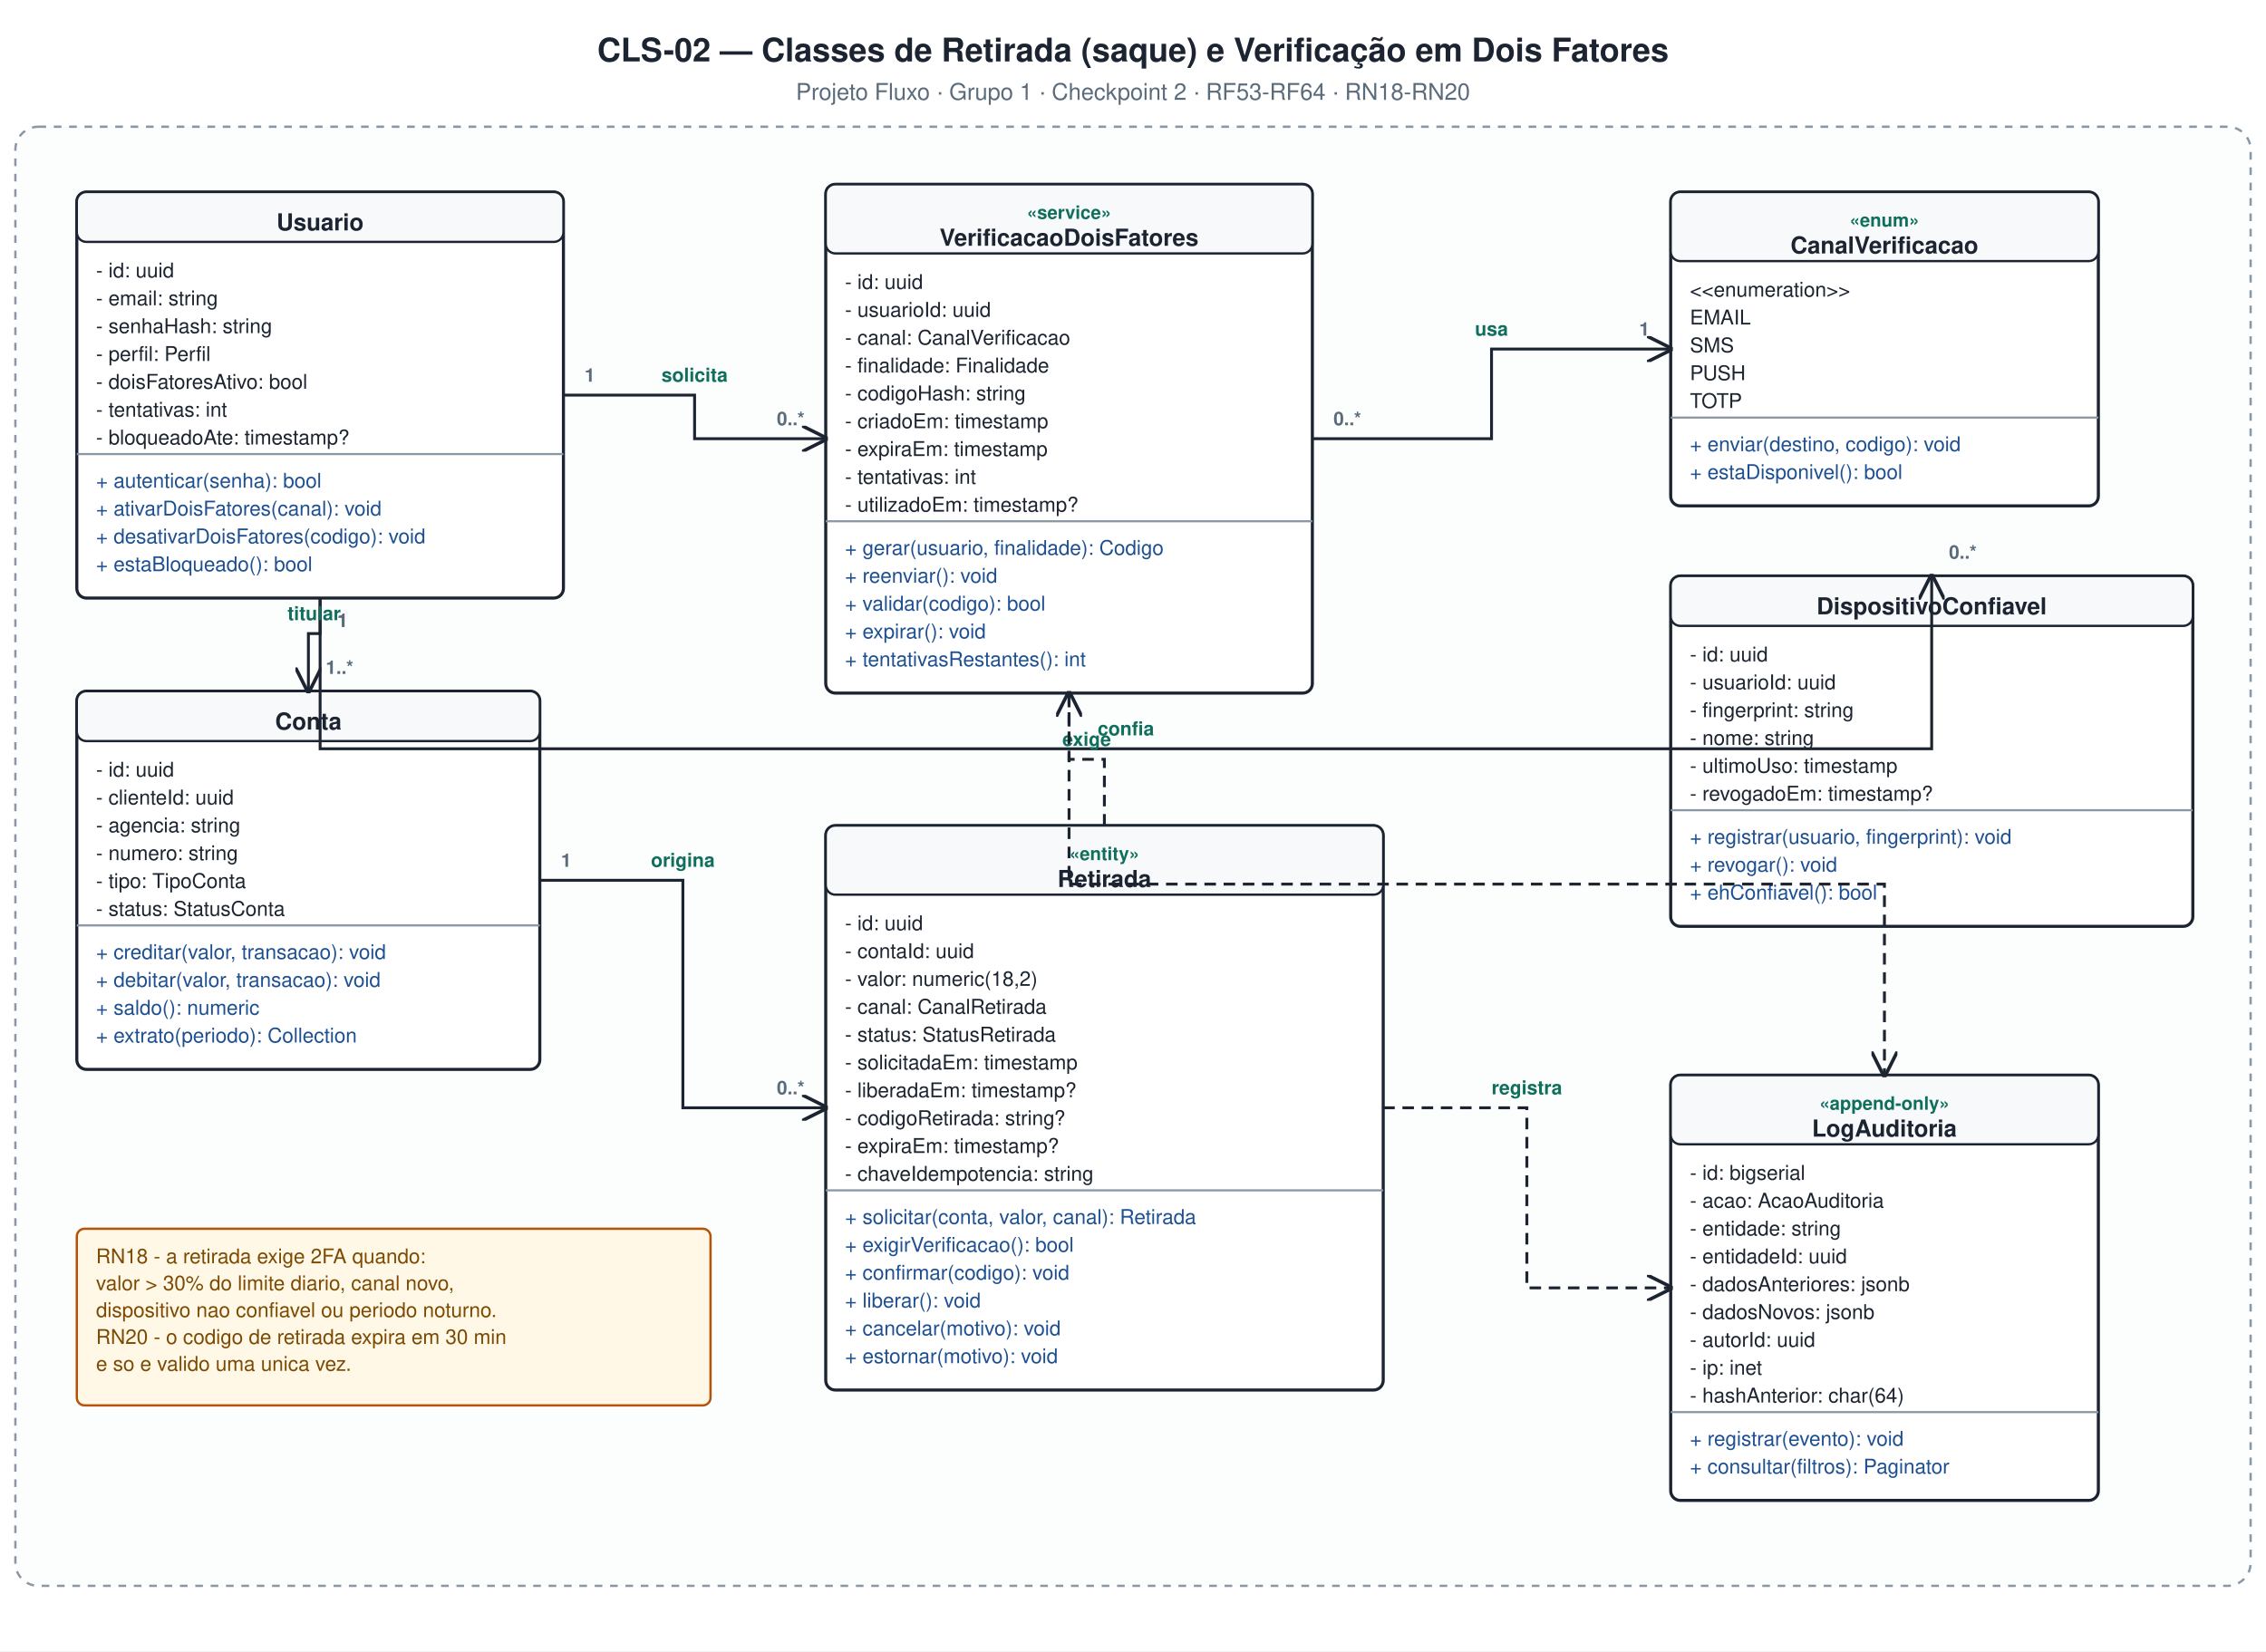
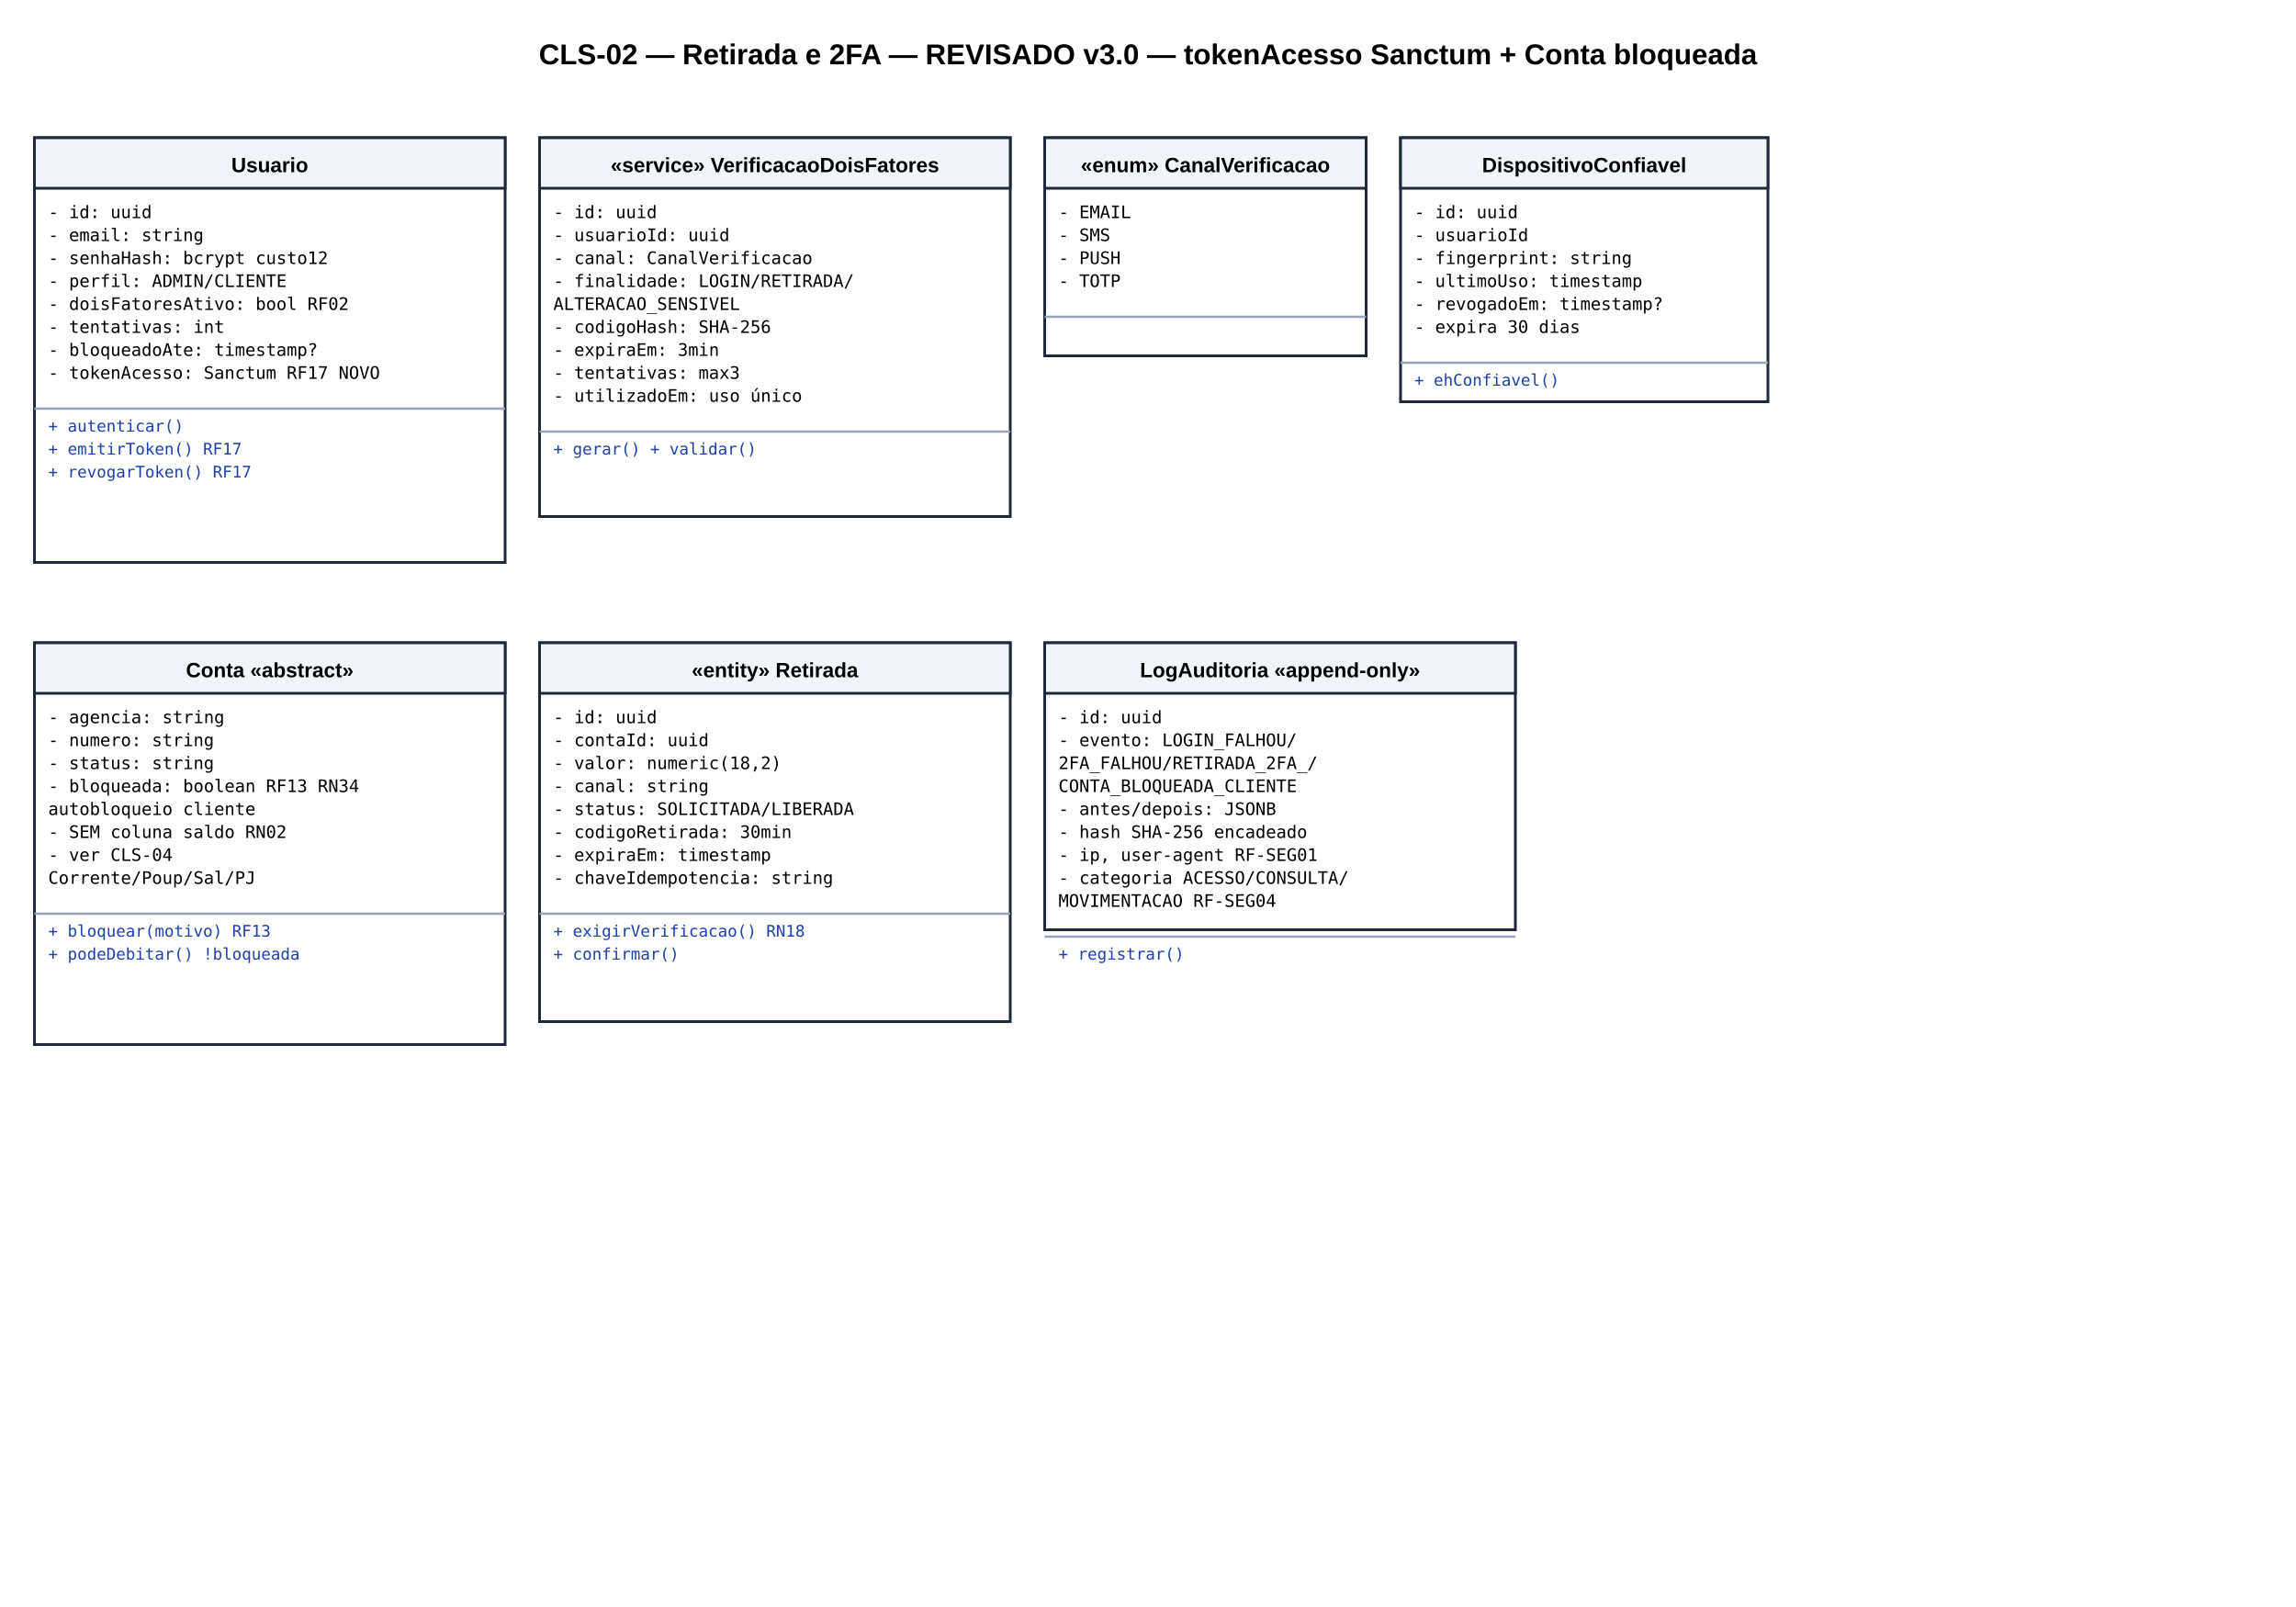
- <svg xmlns="http://www.w3.org/2000/svg" width="1180" height="860" viewBox="0 0 1180 860">
-   <defs>
-     <marker id="arrow" viewBox="0 0 10 10" refX="9" refY="5" markerWidth="7" markerHeight="7" orient="auto-start-reverse">
-       <path d="M 0 0 L 10 5 L 0 10 z" fill="#8a97a5" />
-     </marker>
-     <marker id="arrow-ink" viewBox="0 0 10 10" refX="9" refY="5" markerWidth="7" markerHeight="7" orient="auto-start-reverse">
-       <path d="M 0 0 L 10 5 L 0 10 z" fill="#1b2430" />
-     </marker>
-     <marker id="arrow-ret" viewBox="0 0 10 10" refX="9" refY="5" markerWidth="7" markerHeight="7" orient="auto-start-reverse">
-       <path d="M 0 0 L 10 5 L 0 10 z" fill="#0f6f5c" />
-     </marker>
-     <marker id="open" viewBox="0 0 12 12" refX="11" refY="6" markerWidth="9" markerHeight="9" orient="auto-start-reverse">
-       <path d="M 0 0 L 12 6 L 0 12" fill="none" stroke="#1b2430" stroke-width="1.6" />
-     </marker>
-     <marker id="open-gen" viewBox="0 0 14 14" refX="12" refY="7" markerWidth="11" markerHeight="11" orient="auto-start-reverse">
-       <path d="M 0 0 L 14 7 L 0 14" fill="#ffffff" stroke="#1b2430" stroke-width="1.6" />
-     </marker>
-     <marker id="diamond" viewBox="0 0 12 12" refX="10" refY="6" markerWidth="8" markerHeight="8" orient="auto-start-reverse">
-       <path d="M 0 6 L 6 3 L 12 6 L 6 9 z" fill="#ffffff" stroke="#1b2430" stroke-width="1.5" />
-     </marker>
-     <marker id="diamond-fill" viewBox="0 0 12 12" refX="10" refY="6" markerWidth="8" markerHeight="8" orient="auto-start-reverse">
-       <path d="M 0 6 L 6 3 L 12 6 L 6 9 z" fill="#1b2430" stroke="#1b2430" stroke-width="1.2" />
-     </marker>
-   </defs>
-   <rect width="1180" height="860" fill="#ffffff" />
-   <text x="590.0" y="32.0" font-family="Segoe UI, Helvetica, Arial, sans-serif" font-size="17" font-weight="700" text-anchor="middle" fill="#1b2430">CLS-02 — Classes de Retirada (saque) e Verificação em Dois Fatores</text>
-   <text x="590.0" y="52.0" font-family="Segoe UI, Helvetica, Arial, sans-serif" font-size="12" font-weight="500" text-anchor="middle" fill="#5a6b7b">Projeto Fluxo · Grupo 1 · Checkpoint 2 · RF53-RF64 · RN18-RN20</text>
-   <rect x="8" y="66" width="1164" height="760" rx="12" fill="#fcfdfd" stroke="#8a97a5" stroke-width="1.2" stroke-dasharray="4 4" />
-   <rect x="40.0" y="100.0" width="253.4" height="211.5" rx="5" fill="#ffffff" stroke="#1b2430" stroke-width="1.6" />
-   <rect x="40.0" y="100.0" width="253.4" height="26.0" rx="5" fill="#f7f9fb" stroke="#1b2430" stroke-width="1.2" />
-   <text x="166.7" y="120.0" font-family="Segoe UI, Helvetica, Arial, sans-serif" font-size="12.2" font-weight="700" text-anchor="middle" fill="#1b2430">Usuario</text>
-   <text x="50.0" y="144.5" font-family="Segoe UI, Helvetica, Arial, sans-serif" font-size="10.6" font-weight="500" text-anchor="start" fill="#1b2430">- id: uuid</text>
-   <text x="50.0" y="159.0" font-family="Segoe UI, Helvetica, Arial, sans-serif" font-size="10.6" font-weight="500" text-anchor="start" fill="#1b2430">- email: string</text>
-   <text x="50.0" y="173.5" font-family="Segoe UI, Helvetica, Arial, sans-serif" font-size="10.6" font-weight="500" text-anchor="start" fill="#1b2430">- senhaHash: string</text>
-   <text x="50.0" y="188.0" font-family="Segoe UI, Helvetica, Arial, sans-serif" font-size="10.6" font-weight="500" text-anchor="start" fill="#1b2430">- perfil: Perfil</text>
-   <text x="50.0" y="202.5" font-family="Segoe UI, Helvetica, Arial, sans-serif" font-size="10.6" font-weight="500" text-anchor="start" fill="#1b2430">- doisFatoresAtivo: bool</text>
-   <text x="50.0" y="217.0" font-family="Segoe UI, Helvetica, Arial, sans-serif" font-size="10.6" font-weight="500" text-anchor="start" fill="#1b2430">- tentativas: int</text>
-   <text x="50.0" y="231.5" font-family="Segoe UI, Helvetica, Arial, sans-serif" font-size="10.6" font-weight="500" text-anchor="start" fill="#1b2430">- bloqueadoAte: timestamp?</text>
-   <line x1="40.0" y1="236.5" x2="293.4" y2="236.5" stroke="#8a97a5" stroke-width="1.1" />
-   <text x="50.0" y="254.0" font-family="Segoe UI, Helvetica, Arial, sans-serif" font-size="10.6" font-weight="500" text-anchor="start" fill="#1d4f91">+ autenticar(senha): bool</text>
-   <text x="50.0" y="268.5" font-family="Segoe UI, Helvetica, Arial, sans-serif" font-size="10.6" font-weight="500" text-anchor="start" fill="#1d4f91">+ ativarDoisFatores(canal): void</text>
-   <text x="50.0" y="283.0" font-family="Segoe UI, Helvetica, Arial, sans-serif" font-size="10.6" font-weight="500" text-anchor="start" fill="#1d4f91">+ desativarDoisFatores(codigo): void</text>
-   <text x="50.0" y="297.5" font-family="Segoe UI, Helvetica, Arial, sans-serif" font-size="10.6" font-weight="500" text-anchor="start" fill="#1d4f91">+ estaBloqueado(): bool</text>
-   <rect x="430.0" y="96.0" width="253.4" height="265.0" rx="5" fill="#ffffff" stroke="#1b2430" stroke-width="1.6" />
-   <rect x="430.0" y="96.0" width="253.4" height="36.0" rx="5" fill="#f7f9fb" stroke="#1b2430" stroke-width="1.2" />
-   <text x="556.7" y="114.0" font-family="Segoe UI, Helvetica, Arial, sans-serif" font-size="9.6" font-weight="600" text-anchor="middle" fill="#0f6f5c">«service»</text>
-   <text x="556.7" y="128.0" font-family="Segoe UI, Helvetica, Arial, sans-serif" font-size="12.2" font-weight="700" text-anchor="middle" fill="#1b2430">VerificacaoDoisFatores</text>
-   <text x="440.0" y="150.5" font-family="Segoe UI, Helvetica, Arial, sans-serif" font-size="10.6" font-weight="500" text-anchor="start" fill="#1b2430">- id: uuid</text>
-   <text x="440.0" y="165.0" font-family="Segoe UI, Helvetica, Arial, sans-serif" font-size="10.6" font-weight="500" text-anchor="start" fill="#1b2430">- usuarioId: uuid</text>
-   <text x="440.0" y="179.5" font-family="Segoe UI, Helvetica, Arial, sans-serif" font-size="10.6" font-weight="500" text-anchor="start" fill="#1b2430">- canal: CanalVerificacao</text>
-   <text x="440.0" y="194.0" font-family="Segoe UI, Helvetica, Arial, sans-serif" font-size="10.6" font-weight="500" text-anchor="start" fill="#1b2430">- finalidade: Finalidade</text>
-   <text x="440.0" y="208.5" font-family="Segoe UI, Helvetica, Arial, sans-serif" font-size="10.6" font-weight="500" text-anchor="start" fill="#1b2430">- codigoHash: string</text>
-   <text x="440.0" y="223.0" font-family="Segoe UI, Helvetica, Arial, sans-serif" font-size="10.6" font-weight="500" text-anchor="start" fill="#1b2430">- criadoEm: timestamp</text>
-   <text x="440.0" y="237.5" font-family="Segoe UI, Helvetica, Arial, sans-serif" font-size="10.6" font-weight="500" text-anchor="start" fill="#1b2430">- expiraEm: timestamp</text>
-   <text x="440.0" y="252.0" font-family="Segoe UI, Helvetica, Arial, sans-serif" font-size="10.6" font-weight="500" text-anchor="start" fill="#1b2430">- tentativas: int</text>
-   <text x="440.0" y="266.5" font-family="Segoe UI, Helvetica, Arial, sans-serif" font-size="10.6" font-weight="500" text-anchor="start" fill="#1b2430">- utilizadoEm: timestamp?</text>
-   <line x1="430.0" y1="271.5" x2="683.4" y2="271.5" stroke="#8a97a5" stroke-width="1.1" />
-   <text x="440.0" y="289.0" font-family="Segoe UI, Helvetica, Arial, sans-serif" font-size="10.6" font-weight="500" text-anchor="start" fill="#1d4f91">+ gerar(usuario, finalidade): Codigo</text>
-   <text x="440.0" y="303.5" font-family="Segoe UI, Helvetica, Arial, sans-serif" font-size="10.6" font-weight="500" text-anchor="start" fill="#1d4f91">+ reenviar(): void</text>
-   <text x="440.0" y="318.0" font-family="Segoe UI, Helvetica, Arial, sans-serif" font-size="10.6" font-weight="500" text-anchor="start" fill="#1d4f91">+ validar(codigo): bool</text>
-   <text x="440.0" y="332.5" font-family="Segoe UI, Helvetica, Arial, sans-serif" font-size="10.6" font-weight="500" text-anchor="start" fill="#1d4f91">+ expirar(): void</text>
-   <text x="440.0" y="347.0" font-family="Segoe UI, Helvetica, Arial, sans-serif" font-size="10.6" font-weight="500" text-anchor="start" fill="#1d4f91">+ tentativasRestantes(): int</text>
-   <rect x="870.0" y="100.0" width="222.7" height="163.5" rx="5" fill="#ffffff" stroke="#1b2430" stroke-width="1.6" />
-   <rect x="870.0" y="100.0" width="222.7" height="36.0" rx="5" fill="#f7f9fb" stroke="#1b2430" stroke-width="1.2" />
-   <text x="981.3" y="118.0" font-family="Segoe UI, Helvetica, Arial, sans-serif" font-size="9.6" font-weight="600" text-anchor="middle" fill="#0f6f5c">«enum»</text>
-   <text x="981.3" y="132.0" font-family="Segoe UI, Helvetica, Arial, sans-serif" font-size="12.2" font-weight="700" text-anchor="middle" fill="#1b2430">CanalVerificacao</text>
-   <text x="880.0" y="154.5" font-family="Segoe UI, Helvetica, Arial, sans-serif" font-size="10.6" font-weight="500" text-anchor="start" fill="#1b2430">&lt;&lt;enumeration&gt;&gt;</text>
-   <text x="880.0" y="169.0" font-family="Segoe UI, Helvetica, Arial, sans-serif" font-size="10.6" font-weight="500" text-anchor="start" fill="#1b2430">EMAIL</text>
-   <text x="880.0" y="183.5" font-family="Segoe UI, Helvetica, Arial, sans-serif" font-size="10.6" font-weight="500" text-anchor="start" fill="#1b2430">SMS</text>
-   <text x="880.0" y="198.0" font-family="Segoe UI, Helvetica, Arial, sans-serif" font-size="10.6" font-weight="500" text-anchor="start" fill="#1b2430">PUSH</text>
-   <text x="880.0" y="212.5" font-family="Segoe UI, Helvetica, Arial, sans-serif" font-size="10.6" font-weight="500" text-anchor="start" fill="#1b2430">TOTP</text>
-   <line x1="870.0" y1="217.5" x2="1092.7" y2="217.5" stroke="#8a97a5" stroke-width="1.1" />
-   <text x="880.0" y="235.0" font-family="Segoe UI, Helvetica, Arial, sans-serif" font-size="10.6" font-weight="500" text-anchor="start" fill="#1d4f91">+ enviar(destino, codigo): void</text>
-   <text x="880.0" y="249.5" font-family="Segoe UI, Helvetica, Arial, sans-serif" font-size="10.6" font-weight="500" text-anchor="start" fill="#1d4f91">+ estaDisponivel(): bool</text>
-   <rect x="870.0" y="300.0" width="271.9" height="182.5" rx="5" fill="#ffffff" stroke="#1b2430" stroke-width="1.6" />
-   <rect x="870.0" y="300.0" width="271.9" height="26.0" rx="5" fill="#f7f9fb" stroke="#1b2430" stroke-width="1.2" />
-   <text x="1005.9" y="320.0" font-family="Segoe UI, Helvetica, Arial, sans-serif" font-size="12.2" font-weight="700" text-anchor="middle" fill="#1b2430">DispositivoConfiavel</text>
-   <text x="880.0" y="344.5" font-family="Segoe UI, Helvetica, Arial, sans-serif" font-size="10.6" font-weight="500" text-anchor="start" fill="#1b2430">- id: uuid</text>
-   <text x="880.0" y="359.0" font-family="Segoe UI, Helvetica, Arial, sans-serif" font-size="10.6" font-weight="500" text-anchor="start" fill="#1b2430">- usuarioId: uuid</text>
-   <text x="880.0" y="373.5" font-family="Segoe UI, Helvetica, Arial, sans-serif" font-size="10.6" font-weight="500" text-anchor="start" fill="#1b2430">- fingerprint: string</text>
-   <text x="880.0" y="388.0" font-family="Segoe UI, Helvetica, Arial, sans-serif" font-size="10.6" font-weight="500" text-anchor="start" fill="#1b2430">- nome: string</text>
-   <text x="880.0" y="402.5" font-family="Segoe UI, Helvetica, Arial, sans-serif" font-size="10.6" font-weight="500" text-anchor="start" fill="#1b2430">- ultimoUso: timestamp</text>
-   <text x="880.0" y="417.0" font-family="Segoe UI, Helvetica, Arial, sans-serif" font-size="10.6" font-weight="500" text-anchor="start" fill="#1b2430">- revogadoEm: timestamp?</text>
-   <line x1="870.0" y1="422.0" x2="1141.8" y2="422.0" stroke="#8a97a5" stroke-width="1.1" />
-   <text x="880.0" y="439.5" font-family="Segoe UI, Helvetica, Arial, sans-serif" font-size="10.6" font-weight="500" text-anchor="start" fill="#1d4f91">+ registrar(usuario, fingerprint): void</text>
-   <text x="880.0" y="454.0" font-family="Segoe UI, Helvetica, Arial, sans-serif" font-size="10.6" font-weight="500" text-anchor="start" fill="#1d4f91">+ revogar(): void</text>
-   <text x="880.0" y="468.5" font-family="Segoe UI, Helvetica, Arial, sans-serif" font-size="10.6" font-weight="500" text-anchor="start" fill="#1d4f91">+ ehConfiavel(): bool</text>
-   <rect x="40.0" y="360.0" width="241.1" height="197.0" rx="5" fill="#ffffff" stroke="#1b2430" stroke-width="1.6" />
-   <rect x="40.0" y="360.0" width="241.1" height="26.0" rx="5" fill="#f7f9fb" stroke="#1b2430" stroke-width="1.2" />
-   <text x="160.6" y="380.0" font-family="Segoe UI, Helvetica, Arial, sans-serif" font-size="12.2" font-weight="700" text-anchor="middle" fill="#1b2430">Conta</text>
-   <text x="50.0" y="404.5" font-family="Segoe UI, Helvetica, Arial, sans-serif" font-size="10.6" font-weight="500" text-anchor="start" fill="#1b2430">- id: uuid</text>
-   <text x="50.0" y="419.0" font-family="Segoe UI, Helvetica, Arial, sans-serif" font-size="10.6" font-weight="500" text-anchor="start" fill="#1b2430">- clienteId: uuid</text>
-   <text x="50.0" y="433.5" font-family="Segoe UI, Helvetica, Arial, sans-serif" font-size="10.6" font-weight="500" text-anchor="start" fill="#1b2430">- agencia: string</text>
-   <text x="50.0" y="448.0" font-family="Segoe UI, Helvetica, Arial, sans-serif" font-size="10.6" font-weight="500" text-anchor="start" fill="#1b2430">- numero: string</text>
-   <text x="50.0" y="462.5" font-family="Segoe UI, Helvetica, Arial, sans-serif" font-size="10.6" font-weight="500" text-anchor="start" fill="#1b2430">- tipo: TipoConta</text>
-   <text x="50.0" y="477.0" font-family="Segoe UI, Helvetica, Arial, sans-serif" font-size="10.6" font-weight="500" text-anchor="start" fill="#1b2430">- status: StatusConta</text>
-   <line x1="40.0" y1="482.0" x2="281.1" y2="482.0" stroke="#8a97a5" stroke-width="1.1" />
-   <text x="50.0" y="499.5" font-family="Segoe UI, Helvetica, Arial, sans-serif" font-size="10.6" font-weight="500" text-anchor="start" fill="#1d4f91">+ creditar(valor, transacao): void</text>
-   <text x="50.0" y="514.0" font-family="Segoe UI, Helvetica, Arial, sans-serif" font-size="10.6" font-weight="500" text-anchor="start" fill="#1d4f91">+ debitar(valor, transacao): void</text>
-   <text x="50.0" y="528.5" font-family="Segoe UI, Helvetica, Arial, sans-serif" font-size="10.6" font-weight="500" text-anchor="start" fill="#1d4f91">+ saldo(): numeric</text>
-   <text x="50.0" y="543.0" font-family="Segoe UI, Helvetica, Arial, sans-serif" font-size="10.6" font-weight="500" text-anchor="start" fill="#1d4f91">+ extrato(periodo): Collection</text>
-   <rect x="430.0" y="430.0" width="290.3" height="294.0" rx="5" fill="#ffffff" stroke="#1b2430" stroke-width="1.6" />
-   <rect x="430.0" y="430.0" width="290.3" height="36.0" rx="5" fill="#f7f9fb" stroke="#1b2430" stroke-width="1.2" />
-   <text x="575.1" y="448.0" font-family="Segoe UI, Helvetica, Arial, sans-serif" font-size="9.6" font-weight="600" text-anchor="middle" fill="#0f6f5c">«entity»</text>
-   <text x="575.1" y="462.0" font-family="Segoe UI, Helvetica, Arial, sans-serif" font-size="12.2" font-weight="700" text-anchor="middle" fill="#1b2430">Retirada</text>
-   <text x="440.0" y="484.5" font-family="Segoe UI, Helvetica, Arial, sans-serif" font-size="10.6" font-weight="500" text-anchor="start" fill="#1b2430">- id: uuid</text>
-   <text x="440.0" y="499.0" font-family="Segoe UI, Helvetica, Arial, sans-serif" font-size="10.6" font-weight="500" text-anchor="start" fill="#1b2430">- contaId: uuid</text>
-   <text x="440.0" y="513.5" font-family="Segoe UI, Helvetica, Arial, sans-serif" font-size="10.6" font-weight="500" text-anchor="start" fill="#1b2430">- valor: numeric(18,2)</text>
-   <text x="440.0" y="528.0" font-family="Segoe UI, Helvetica, Arial, sans-serif" font-size="10.6" font-weight="500" text-anchor="start" fill="#1b2430">- canal: CanalRetirada</text>
-   <text x="440.0" y="542.5" font-family="Segoe UI, Helvetica, Arial, sans-serif" font-size="10.6" font-weight="500" text-anchor="start" fill="#1b2430">- status: StatusRetirada</text>
-   <text x="440.0" y="557.0" font-family="Segoe UI, Helvetica, Arial, sans-serif" font-size="10.6" font-weight="500" text-anchor="start" fill="#1b2430">- solicitadaEm: timestamp</text>
-   <text x="440.0" y="571.5" font-family="Segoe UI, Helvetica, Arial, sans-serif" font-size="10.6" font-weight="500" text-anchor="start" fill="#1b2430">- liberadaEm: timestamp?</text>
-   <text x="440.0" y="586.0" font-family="Segoe UI, Helvetica, Arial, sans-serif" font-size="10.6" font-weight="500" text-anchor="start" fill="#1b2430">- codigoRetirada: string?</text>
-   <text x="440.0" y="600.5" font-family="Segoe UI, Helvetica, Arial, sans-serif" font-size="10.6" font-weight="500" text-anchor="start" fill="#1b2430">- expiraEm: timestamp?</text>
-   <text x="440.0" y="615.0" font-family="Segoe UI, Helvetica, Arial, sans-serif" font-size="10.6" font-weight="500" text-anchor="start" fill="#1b2430">- chaveIdempotencia: string</text>
-   <line x1="430.0" y1="620.0" x2="720.3" y2="620.0" stroke="#8a97a5" stroke-width="1.1" />
-   <text x="440.0" y="637.5" font-family="Segoe UI, Helvetica, Arial, sans-serif" font-size="10.6" font-weight="500" text-anchor="start" fill="#1d4f91">+ solicitar(conta, valor, canal): Retirada</text>
-   <text x="440.0" y="652.0" font-family="Segoe UI, Helvetica, Arial, sans-serif" font-size="10.6" font-weight="500" text-anchor="start" fill="#1d4f91">+ exigirVerificacao(): bool</text>
-   <text x="440.0" y="666.5" font-family="Segoe UI, Helvetica, Arial, sans-serif" font-size="10.6" font-weight="500" text-anchor="start" fill="#1d4f91">+ confirmar(codigo): void</text>
-   <text x="440.0" y="681.0" font-family="Segoe UI, Helvetica, Arial, sans-serif" font-size="10.6" font-weight="500" text-anchor="start" fill="#1d4f91">+ liberar(): void</text>
-   <text x="440.0" y="695.5" font-family="Segoe UI, Helvetica, Arial, sans-serif" font-size="10.6" font-weight="500" text-anchor="start" fill="#1d4f91">+ cancelar(motivo): void</text>
-   <text x="440.0" y="710.0" font-family="Segoe UI, Helvetica, Arial, sans-serif" font-size="10.6" font-weight="500" text-anchor="start" fill="#1d4f91">+ estornar(motivo): void</text>
-   <rect x="870.0" y="560.0" width="222.7" height="221.5" rx="5" fill="#ffffff" stroke="#1b2430" stroke-width="1.6" />
-   <rect x="870.0" y="560.0" width="222.7" height="36.0" rx="5" fill="#f7f9fb" stroke="#1b2430" stroke-width="1.2" />
-   <text x="981.3" y="578.0" font-family="Segoe UI, Helvetica, Arial, sans-serif" font-size="9.6" font-weight="600" text-anchor="middle" fill="#0f6f5c">«append-only»</text>
-   <text x="981.3" y="592.0" font-family="Segoe UI, Helvetica, Arial, sans-serif" font-size="12.2" font-weight="700" text-anchor="middle" fill="#1b2430">LogAuditoria</text>
-   <text x="880.0" y="614.5" font-family="Segoe UI, Helvetica, Arial, sans-serif" font-size="10.6" font-weight="500" text-anchor="start" fill="#1b2430">- id: bigserial</text>
-   <text x="880.0" y="629.0" font-family="Segoe UI, Helvetica, Arial, sans-serif" font-size="10.6" font-weight="500" text-anchor="start" fill="#1b2430">- acao: AcaoAuditoria</text>
-   <text x="880.0" y="643.5" font-family="Segoe UI, Helvetica, Arial, sans-serif" font-size="10.6" font-weight="500" text-anchor="start" fill="#1b2430">- entidade: string</text>
-   <text x="880.0" y="658.0" font-family="Segoe UI, Helvetica, Arial, sans-serif" font-size="10.6" font-weight="500" text-anchor="start" fill="#1b2430">- entidadeId: uuid</text>
-   <text x="880.0" y="672.5" font-family="Segoe UI, Helvetica, Arial, sans-serif" font-size="10.6" font-weight="500" text-anchor="start" fill="#1b2430">- dadosAnteriores: jsonb</text>
-   <text x="880.0" y="687.0" font-family="Segoe UI, Helvetica, Arial, sans-serif" font-size="10.6" font-weight="500" text-anchor="start" fill="#1b2430">- dadosNovos: jsonb</text>
-   <text x="880.0" y="701.5" font-family="Segoe UI, Helvetica, Arial, sans-serif" font-size="10.6" font-weight="500" text-anchor="start" fill="#1b2430">- autorId: uuid</text>
-   <text x="880.0" y="716.0" font-family="Segoe UI, Helvetica, Arial, sans-serif" font-size="10.6" font-weight="500" text-anchor="start" fill="#1b2430">- ip: inet</text>
-   <text x="880.0" y="730.5" font-family="Segoe UI, Helvetica, Arial, sans-serif" font-size="10.6" font-weight="500" text-anchor="start" fill="#1b2430">- hashAnterior: char(64)</text>
-   <line x1="870.0" y1="735.5" x2="1092.7" y2="735.5" stroke="#8a97a5" stroke-width="1.1" />
-   <text x="880.0" y="753.0" font-family="Segoe UI, Helvetica, Arial, sans-serif" font-size="10.6" font-weight="500" text-anchor="start" fill="#1d4f91">+ registrar(evento): void</text>
-   <text x="880.0" y="767.5" font-family="Segoe UI, Helvetica, Arial, sans-serif" font-size="10.6" font-weight="500" text-anchor="start" fill="#1d4f91">+ consultar(filtros): Paginator</text>
-   <path d="M 293.4 205.8 L 361.7 205.8 L 361.7 228.5 L 430.0 228.5" fill="none" stroke="#1b2430" stroke-width="1.5" stroke-dasharray="" marker-end="url(#open)" />
-   <text x="361.7" y="198.8" font-family="Segoe UI, Helvetica, Arial, sans-serif" font-size="10" font-weight="600" text-anchor="middle" fill="#0f6f5c">solicita</text>
-   <text x="304.4" y="198.8" font-family="Segoe UI, Helvetica, Arial, sans-serif" font-size="9.8" font-weight="700" text-anchor="start" fill="#5a6b7b">1</text>
-   <text x="419.0" y="221.5" font-family="Segoe UI, Helvetica, Arial, sans-serif" font-size="9.8" font-weight="700" text-anchor="end" fill="#5a6b7b">0..*</text>
-   <path d="M 683.4 228.5 L 776.7 228.5 L 776.7 181.8 L 870.0 181.8" fill="none" stroke="#1b2430" stroke-width="1.5" stroke-dasharray="" marker-end="url(#open)" />
-   <text x="776.7" y="174.8" font-family="Segoe UI, Helvetica, Arial, sans-serif" font-size="10" font-weight="600" text-anchor="middle" fill="#0f6f5c">usa</text>
-   <text x="694.4" y="221.5" font-family="Segoe UI, Helvetica, Arial, sans-serif" font-size="9.8" font-weight="700" text-anchor="start" fill="#5a6b7b">0..*</text>
-   <text x="859.0" y="174.8" font-family="Segoe UI, Helvetica, Arial, sans-serif" font-size="9.8" font-weight="700" text-anchor="end" fill="#5a6b7b">1</text>
-   <path d="M 166.7 311.5 L 166.7 390.0 L 1005.9 390.0 L 1005.9 300.0" fill="none" stroke="#1b2430" stroke-width="1.5" stroke-dasharray="" marker-end="url(#open)" />
-   <text x="586.3" y="383.0" font-family="Segoe UI, Helvetica, Arial, sans-serif" font-size="10" font-weight="600" text-anchor="middle" fill="#0f6f5c">confia</text>
-   <text x="175.7" y="326.5" font-family="Segoe UI, Helvetica, Arial, sans-serif" font-size="9.8" font-weight="700" text-anchor="start" fill="#5a6b7b">1</text>
-   <text x="1014.9" y="291.0" font-family="Segoe UI, Helvetica, Arial, sans-serif" font-size="9.8" font-weight="700" text-anchor="start" fill="#5a6b7b">0..*</text>
-   <path d="M 166.7 311.5 L 166.7 330.0 L 160.6 330.0 L 160.6 360.0" fill="none" stroke="#1b2430" stroke-width="1.5" stroke-dasharray="" marker-end="url(#open)" />
-   <text x="163.6" y="323.0" font-family="Segoe UI, Helvetica, Arial, sans-serif" font-size="10" font-weight="600" text-anchor="middle" fill="#0f6f5c">titular</text>
-   <text x="175.7" y="326.5" font-family="Segoe UI, Helvetica, Arial, sans-serif" font-size="9.8" font-weight="700" text-anchor="start" fill="#5a6b7b">1</text>
-   <text x="169.6" y="351.0" font-family="Segoe UI, Helvetica, Arial, sans-serif" font-size="9.8" font-weight="700" text-anchor="start" fill="#5a6b7b">1..*</text>
-   <path d="M 281.1 458.5 L 355.6 458.5 L 355.6 577.0 L 430.0 577.0" fill="none" stroke="#1b2430" stroke-width="1.5" stroke-dasharray="" marker-end="url(#open)" />
-   <text x="355.6" y="451.5" font-family="Segoe UI, Helvetica, Arial, sans-serif" font-size="10" font-weight="600" text-anchor="middle" fill="#0f6f5c">origina</text>
-   <text x="292.1" y="451.5" font-family="Segoe UI, Helvetica, Arial, sans-serif" font-size="9.8" font-weight="700" text-anchor="start" fill="#5a6b7b">1</text>
-   <text x="419.0" y="570.0" font-family="Segoe UI, Helvetica, Arial, sans-serif" font-size="9.8" font-weight="700" text-anchor="end" fill="#5a6b7b">0..*</text>
-   <path d="M 575.1 430.0 L 575.1 395.5 L 556.7 395.5 L 556.7 361.0" fill="none" stroke="#1b2430" stroke-width="1.5" stroke-dasharray="6 4" marker-end="url(#open)" />
-   <text x="565.9" y="388.5" font-family="Segoe UI, Helvetica, Arial, sans-serif" font-size="10" font-weight="600" text-anchor="middle" fill="#0f6f5c">exige</text>
-   <path d="M 720.3 577.0 L 795.1 577.0 L 795.1 670.8 L 870.0 670.8" fill="none" stroke="#1b2430" stroke-width="1.5" stroke-dasharray="6 4" marker-end="url(#open)" />
-   <text x="795.1" y="570.0" font-family="Segoe UI, Helvetica, Arial, sans-serif" font-size="10" font-weight="600" text-anchor="middle" fill="#0f6f5c">registra</text>
-   <path d="M 556.7 361.0 L 556.7 460.5 L 981.3 460.5 L 981.3 560.0" fill="none" stroke="#1b2430" stroke-width="1.5" stroke-dasharray="6 4" marker-end="url(#open)" />
-   <rect x="40.0" y="640.0" width="330.0" height="92.0" rx="4" fill="#fff8e6" stroke="#b45309" stroke-width="1.2" />
-   <text x="50.0" y="658.0" font-family="Segoe UI, Helvetica, Arial, sans-serif" font-size="10.6" font-weight="500" text-anchor="start" fill="#7c4a03">RN18 - a retirada exige 2FA quando:</text>
-   <text x="50.0" y="672.0" font-family="Segoe UI, Helvetica, Arial, sans-serif" font-size="10.6" font-weight="500" text-anchor="start" fill="#7c4a03">valor &gt; 30% do limite diario, canal novo,</text>
-   <text x="50.0" y="686.0" font-family="Segoe UI, Helvetica, Arial, sans-serif" font-size="10.6" font-weight="500" text-anchor="start" fill="#7c4a03">dispositivo nao confiavel ou periodo noturno.</text>
-   <text x="50.0" y="700.0" font-family="Segoe UI, Helvetica, Arial, sans-serif" font-size="10.6" font-weight="500" text-anchor="start" fill="#7c4a03">RN20 - o codigo de retirada expira em 30 min</text>
-   <text x="50.0" y="714.0" font-family="Segoe UI, Helvetica, Arial, sans-serif" font-size="10.6" font-weight="500" text-anchor="start" fill="#7c4a03">e so e valido uma unica vez.</text>
+ <svg xmlns="http://www.w3.org/2000/svg" baseProfile="full" height="700px" version="1.1" viewBox="0 0 1000 700" width="1000px">
+   <defs />
+   <rect fill="white" height="100%" width="100%" x="0" y="0" />
+   <text font-family="Segoe UI, Arial" font-size="12.5px" font-weight="700" text-anchor="middle" x="500" y="28">CLS-02 — Retirada e 2FA — REVISADO v3.0 — tokenAcesso Sanctum + Conta bloqueada</text>
+   <rect fill="white" height="185" stroke="#1e293b" stroke-width="1.2" width="205" x="15" y="60" />
+   <rect fill="#f1f5f9" height="22" stroke="#1e293b" stroke-width="1.2" width="205" x="15" y="60" />
+   <text font-family="Segoe UI, Arial" font-size="9px" font-weight="700" text-anchor="middle" x="117.5" y="75">Usuario</text>
+   <text font-family="Consolas, monospace" font-size="7.5px" x="21" y="95">- id: uuid</text>
+   <text font-family="Consolas, monospace" font-size="7.5px" x="21" y="105">- email: string</text>
+   <text font-family="Consolas, monospace" font-size="7.5px" x="21" y="115">- senhaHash: bcrypt custo12</text>
+   <text font-family="Consolas, monospace" font-size="7.5px" x="21" y="125">- perfil: ADMIN/CLIENTE</text>
+   <text font-family="Consolas, monospace" font-size="7.5px" x="21" y="135">- doisFatoresAtivo: bool RF02</text>
+   <text font-family="Consolas, monospace" font-size="7.5px" x="21" y="145">- tentativas: int</text>
+   <text font-family="Consolas, monospace" font-size="7.5px" x="21" y="155">- bloqueadoAte: timestamp?</text>
+   <text font-family="Consolas, monospace" font-size="7.5px" x="21" y="165">- tokenAcesso: Sanctum RF17 NOVO</text>
+   <line stroke="#94a3b8" x1="15" x2="220" y1="178" y2="178" />
+   <text fill="#1e40af" font-family="Consolas, monospace" font-size="7px" x="21" y="188">+ autenticar()</text>
+   <text fill="#1e40af" font-family="Consolas, monospace" font-size="7px" x="21" y="198">+ emitirToken() RF17</text>
+   <text fill="#1e40af" font-family="Consolas, monospace" font-size="7px" x="21" y="208">+ revogarToken() RF17</text>
+   <rect fill="white" height="165" stroke="#1e293b" stroke-width="1.2" width="205" x="235" y="60" />
+   <rect fill="#f1f5f9" height="22" stroke="#1e293b" stroke-width="1.2" width="205" x="235" y="60" />
+   <text font-family="Segoe UI, Arial" font-size="9px" font-weight="700" text-anchor="middle" x="337.5" y="75">«service» VerificacaoDoisFatores</text>
+   <text font-family="Consolas, monospace" font-size="7.5px" x="241" y="95">- id: uuid</text>
+   <text font-family="Consolas, monospace" font-size="7.5px" x="241" y="105">- usuarioId: uuid</text>
+   <text font-family="Consolas, monospace" font-size="7.5px" x="241" y="115">- canal: CanalVerificacao</text>
+   <text font-family="Consolas, monospace" font-size="7.5px" x="241" y="125">- finalidade: LOGIN/RETIRADA/</text>
+   <text font-family="Consolas, monospace" font-size="7.5px" x="241" y="135">  ALTERACAO_SENSIVEL</text>
+   <text font-family="Consolas, monospace" font-size="7.5px" x="241" y="145">- codigoHash: SHA-256</text>
+   <text font-family="Consolas, monospace" font-size="7.5px" x="241" y="155">- expiraEm: 3min</text>
+   <text font-family="Consolas, monospace" font-size="7.5px" x="241" y="165">- tentativas: max3</text>
+   <text font-family="Consolas, monospace" font-size="7.5px" x="241" y="175">- utilizadoEm: uso único</text>
+   <line stroke="#94a3b8" x1="235" x2="440" y1="188" y2="188" />
+   <text fill="#1e40af" font-family="Consolas, monospace" font-size="7px" x="241" y="198">+ gerar() + validar()</text>
+   <rect fill="white" height="95" stroke="#1e293b" stroke-width="1.2" width="140" x="455" y="60" />
+   <rect fill="#f1f5f9" height="22" stroke="#1e293b" stroke-width="1.2" width="140" x="455" y="60" />
+   <text font-family="Segoe UI, Arial" font-size="9px" font-weight="700" text-anchor="middle" x="525.0" y="75">«enum» CanalVerificacao</text>
+   <text font-family="Consolas, monospace" font-size="7.5px" x="461" y="95">- EMAIL</text>
+   <text font-family="Consolas, monospace" font-size="7.5px" x="461" y="105">- SMS</text>
+   <text font-family="Consolas, monospace" font-size="7.5px" x="461" y="115">- PUSH</text>
+   <text font-family="Consolas, monospace" font-size="7.5px" x="461" y="125">- TOTP</text>
+   <line stroke="#94a3b8" x1="455" x2="595" y1="138" y2="138" />
+   <rect fill="white" height="115" stroke="#1e293b" stroke-width="1.2" width="160" x="610" y="60" />
+   <rect fill="#f1f5f9" height="22" stroke="#1e293b" stroke-width="1.2" width="160" x="610" y="60" />
+   <text font-family="Segoe UI, Arial" font-size="9px" font-weight="700" text-anchor="middle" x="690.0" y="75">DispositivoConfiavel</text>
+   <text font-family="Consolas, monospace" font-size="7.5px" x="616" y="95">- id: uuid</text>
+   <text font-family="Consolas, monospace" font-size="7.5px" x="616" y="105">- usuarioId</text>
+   <text font-family="Consolas, monospace" font-size="7.5px" x="616" y="115">- fingerprint: string</text>
+   <text font-family="Consolas, monospace" font-size="7.5px" x="616" y="125">- ultimoUso: timestamp</text>
+   <text font-family="Consolas, monospace" font-size="7.5px" x="616" y="135">- revogadoEm: timestamp?</text>
+   <text font-family="Consolas, monospace" font-size="7.5px" x="616" y="145">- expira 30 dias</text>
+   <line stroke="#94a3b8" x1="610" x2="770" y1="158" y2="158" />
+   <text fill="#1e40af" font-family="Consolas, monospace" font-size="7px" x="616" y="168">+ ehConfiavel()</text>
+   <rect fill="white" height="175" stroke="#1e293b" stroke-width="1.2" width="205" x="15" y="280" />
+   <rect fill="#f1f5f9" height="22" stroke="#1e293b" stroke-width="1.2" width="205" x="15" y="280" />
+   <text font-family="Segoe UI, Arial" font-size="9px" font-weight="700" text-anchor="middle" x="117.5" y="295">Conta «abstract»</text>
+   <text font-family="Consolas, monospace" font-size="7.5px" x="21" y="315">- agencia: string</text>
+   <text font-family="Consolas, monospace" font-size="7.5px" x="21" y="325">- numero: string</text>
+   <text font-family="Consolas, monospace" font-size="7.5px" x="21" y="335">- status: string</text>
+   <text font-family="Consolas, monospace" font-size="7.5px" x="21" y="345">- bloqueada: boolean RF13 RN34</text>
+   <text font-family="Consolas, monospace" font-size="7.5px" x="21" y="355">  autobloqueio cliente</text>
+   <text font-family="Consolas, monospace" font-size="7.5px" x="21" y="365">- SEM coluna saldo RN02</text>
+   <text font-family="Consolas, monospace" font-size="7.5px" x="21" y="375">- ver CLS-04</text>
+   <text font-family="Consolas, monospace" font-size="7.5px" x="21" y="385">  Corrente/Poup/Sal/PJ</text>
+   <line stroke="#94a3b8" x1="15" x2="220" y1="398" y2="398" />
+   <text fill="#1e40af" font-family="Consolas, monospace" font-size="7px" x="21" y="408">+ bloquear(motivo) RF13</text>
+   <text fill="#1e40af" font-family="Consolas, monospace" font-size="7px" x="21" y="418">+ podeDebitar() !bloqueada</text>
+   <rect fill="white" height="165" stroke="#1e293b" stroke-width="1.2" width="205" x="235" y="280" />
+   <rect fill="#f1f5f9" height="22" stroke="#1e293b" stroke-width="1.2" width="205" x="235" y="280" />
+   <text font-family="Segoe UI, Arial" font-size="9px" font-weight="700" text-anchor="middle" x="337.5" y="295">«entity» Retirada</text>
+   <text font-family="Consolas, monospace" font-size="7.5px" x="241" y="315">- id: uuid</text>
+   <text font-family="Consolas, monospace" font-size="7.5px" x="241" y="325">- contaId: uuid</text>
+   <text font-family="Consolas, monospace" font-size="7.5px" x="241" y="335">- valor: numeric(18,2)</text>
+   <text font-family="Consolas, monospace" font-size="7.5px" x="241" y="345">- canal: string</text>
+   <text font-family="Consolas, monospace" font-size="7.5px" x="241" y="355">- status: SOLICITADA/LIBERADA</text>
+   <text font-family="Consolas, monospace" font-size="7.5px" x="241" y="365">- codigoRetirada: 30min</text>
+   <text font-family="Consolas, monospace" font-size="7.5px" x="241" y="375">- expiraEm: timestamp</text>
+   <text font-family="Consolas, monospace" font-size="7.5px" x="241" y="385">- chaveIdempotencia: string</text>
+   <line stroke="#94a3b8" x1="235" x2="440" y1="398" y2="398" />
+   <text fill="#1e40af" font-family="Consolas, monospace" font-size="7px" x="241" y="408">+ exigirVerificacao() RN18</text>
+   <text fill="#1e40af" font-family="Consolas, monospace" font-size="7px" x="241" y="418">+ confirmar()</text>
+   <rect fill="white" height="125" stroke="#1e293b" stroke-width="1.2" width="205" x="455" y="280" />
+   <rect fill="#f1f5f9" height="22" stroke="#1e293b" stroke-width="1.2" width="205" x="455" y="280" />
+   <text font-family="Segoe UI, Arial" font-size="9px" font-weight="700" text-anchor="middle" x="557.5" y="295">LogAuditoria «append-only»</text>
+   <text font-family="Consolas, monospace" font-size="7.5px" x="461" y="315">- id: uuid</text>
+   <text font-family="Consolas, monospace" font-size="7.5px" x="461" y="325">- evento: LOGIN_FALHOU/</text>
+   <text font-family="Consolas, monospace" font-size="7.5px" x="461" y="335">  2FA_FALHOU/RETIRADA_2FA_/</text>
+   <text font-family="Consolas, monospace" font-size="7.5px" x="461" y="345">  CONTA_BLOQUEADA_CLIENTE</text>
+   <text font-family="Consolas, monospace" font-size="7.5px" x="461" y="355">- antes/depois: JSONB</text>
+   <text font-family="Consolas, monospace" font-size="7.5px" x="461" y="365">- hash SHA-256 encadeado</text>
+   <text font-family="Consolas, monospace" font-size="7.5px" x="461" y="375">- ip, user-agent RF-SEG01</text>
+   <text font-family="Consolas, monospace" font-size="7.5px" x="461" y="385">- categoria ACESSO/CONSULTA/</text>
+   <text font-family="Consolas, monospace" font-size="7.5px" x="461" y="395">  MOVIMENTACAO RF-SEG04</text>
+   <line stroke="#94a3b8" x1="455" x2="660" y1="408" y2="408" />
+   <text fill="#1e40af" font-family="Consolas, monospace" font-size="7px" x="461" y="418">+ registrar()</text>
</svg>
